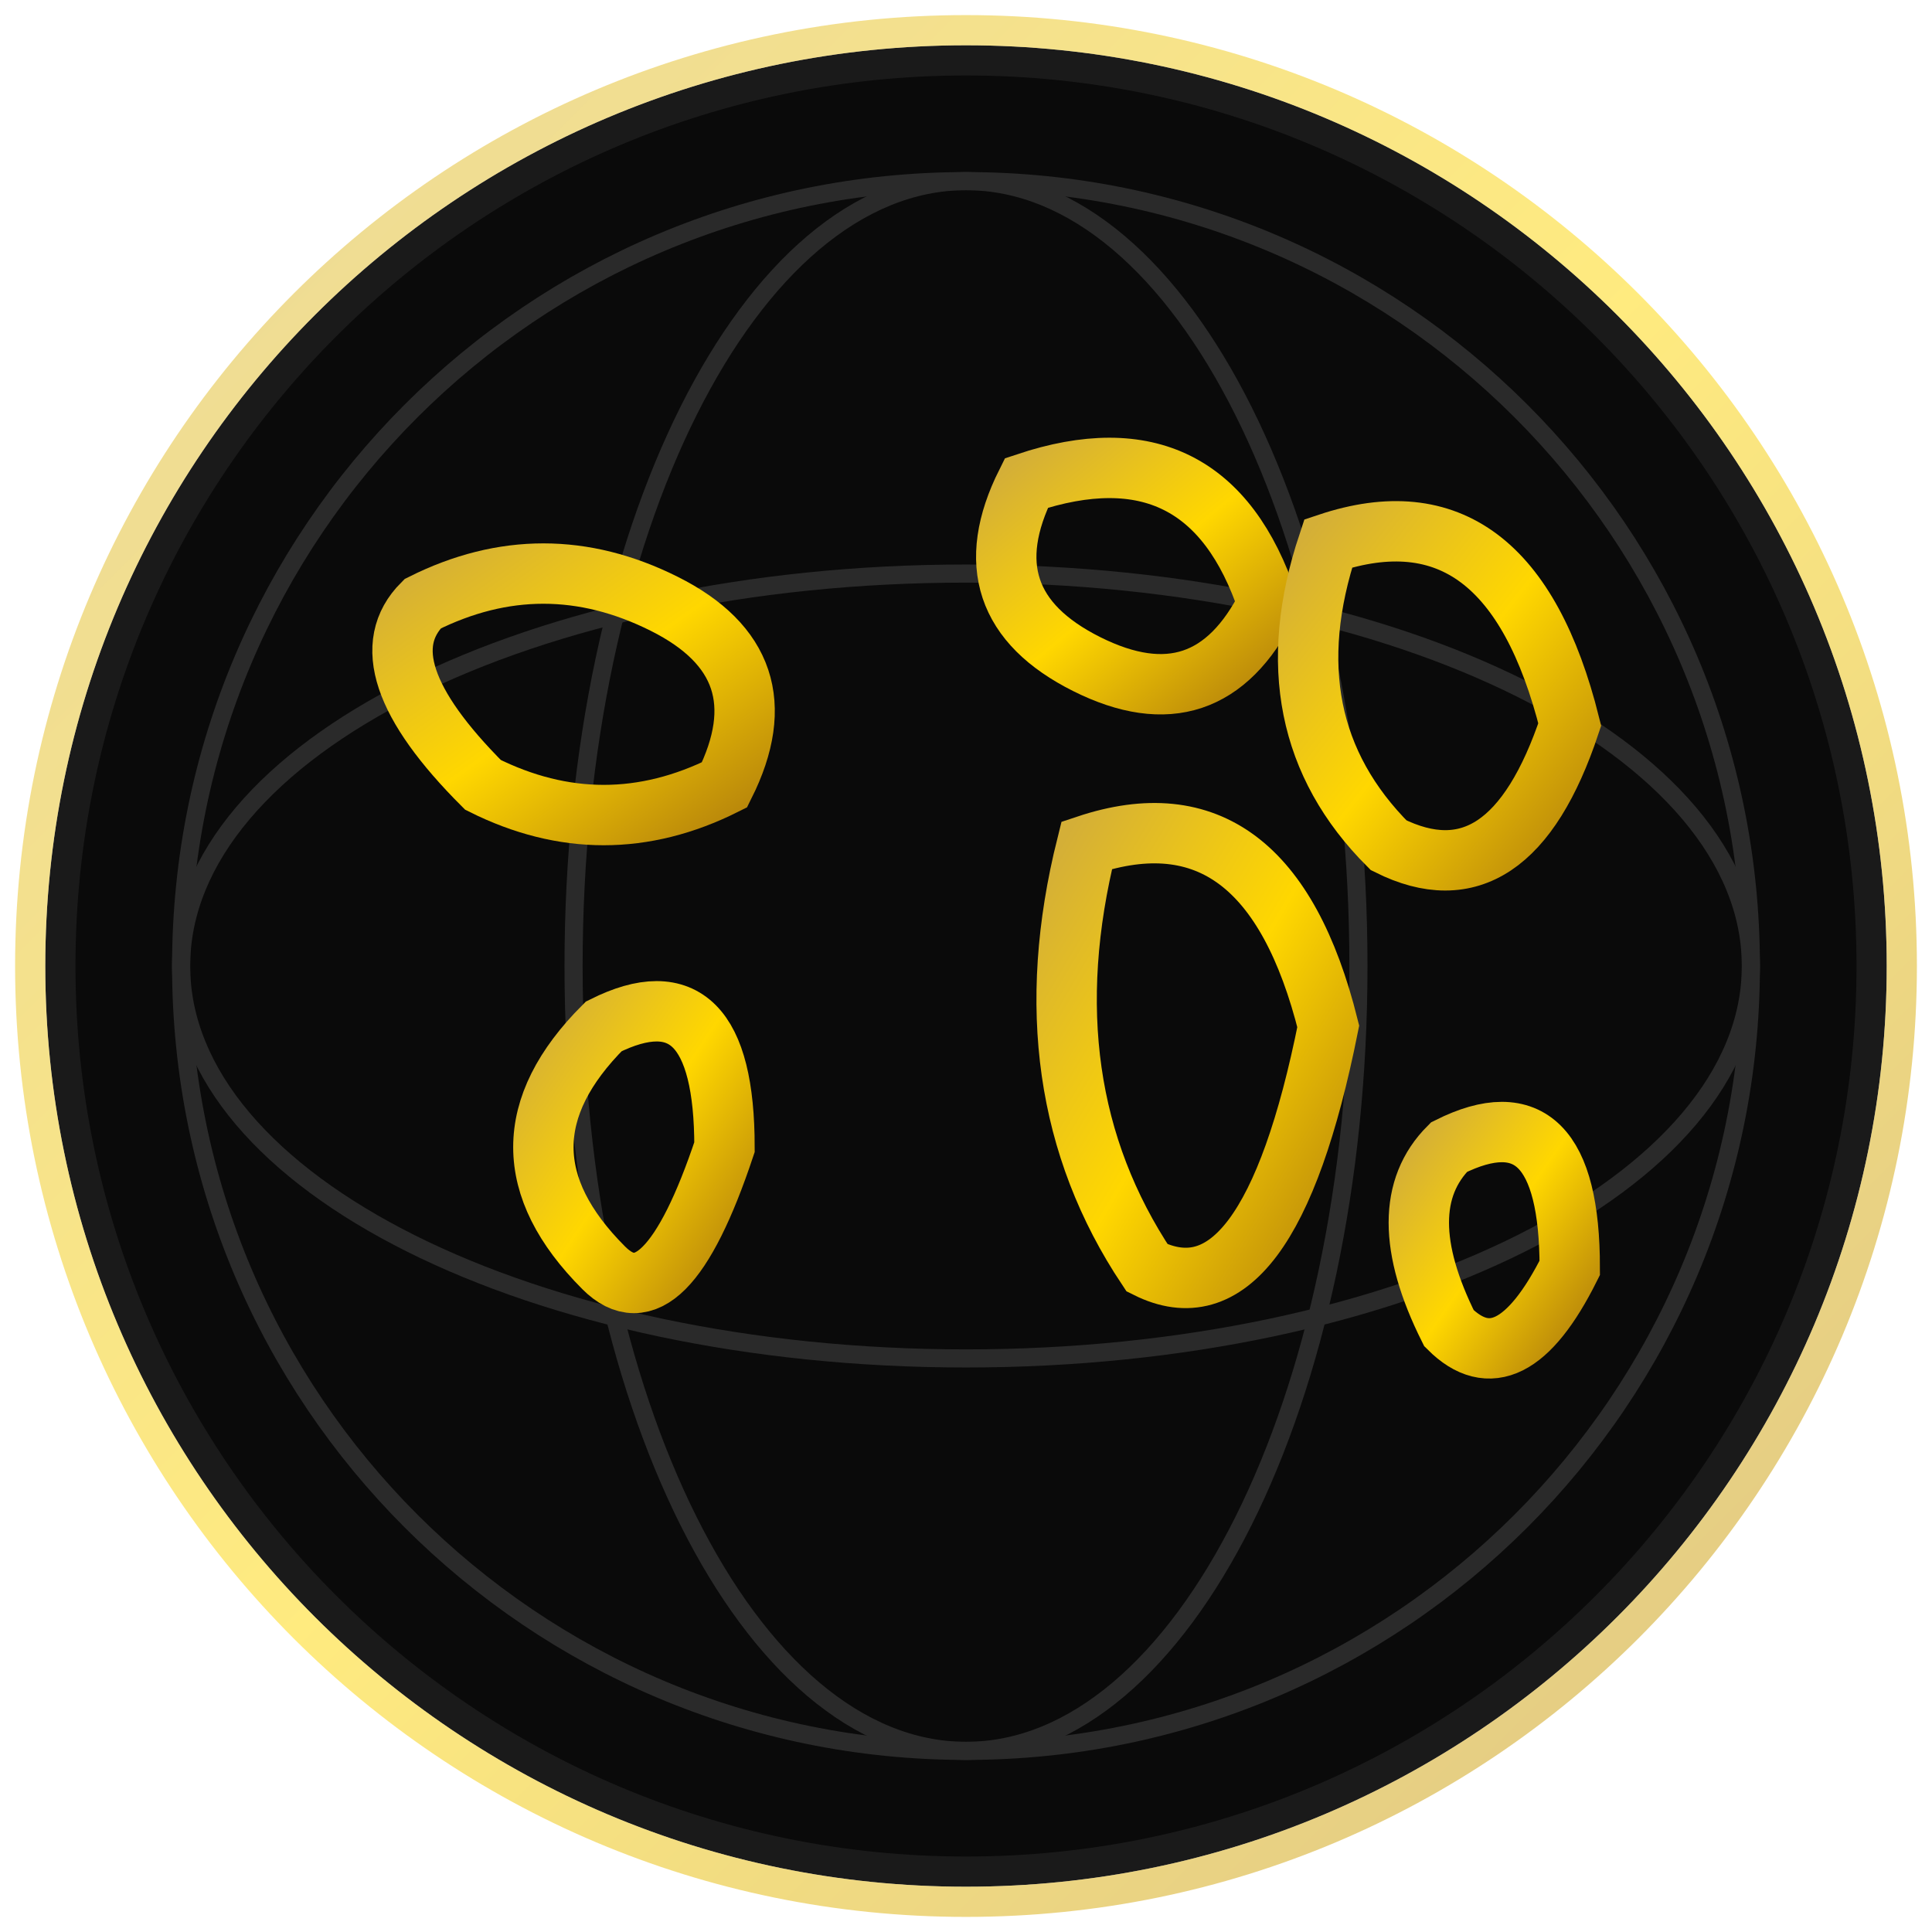
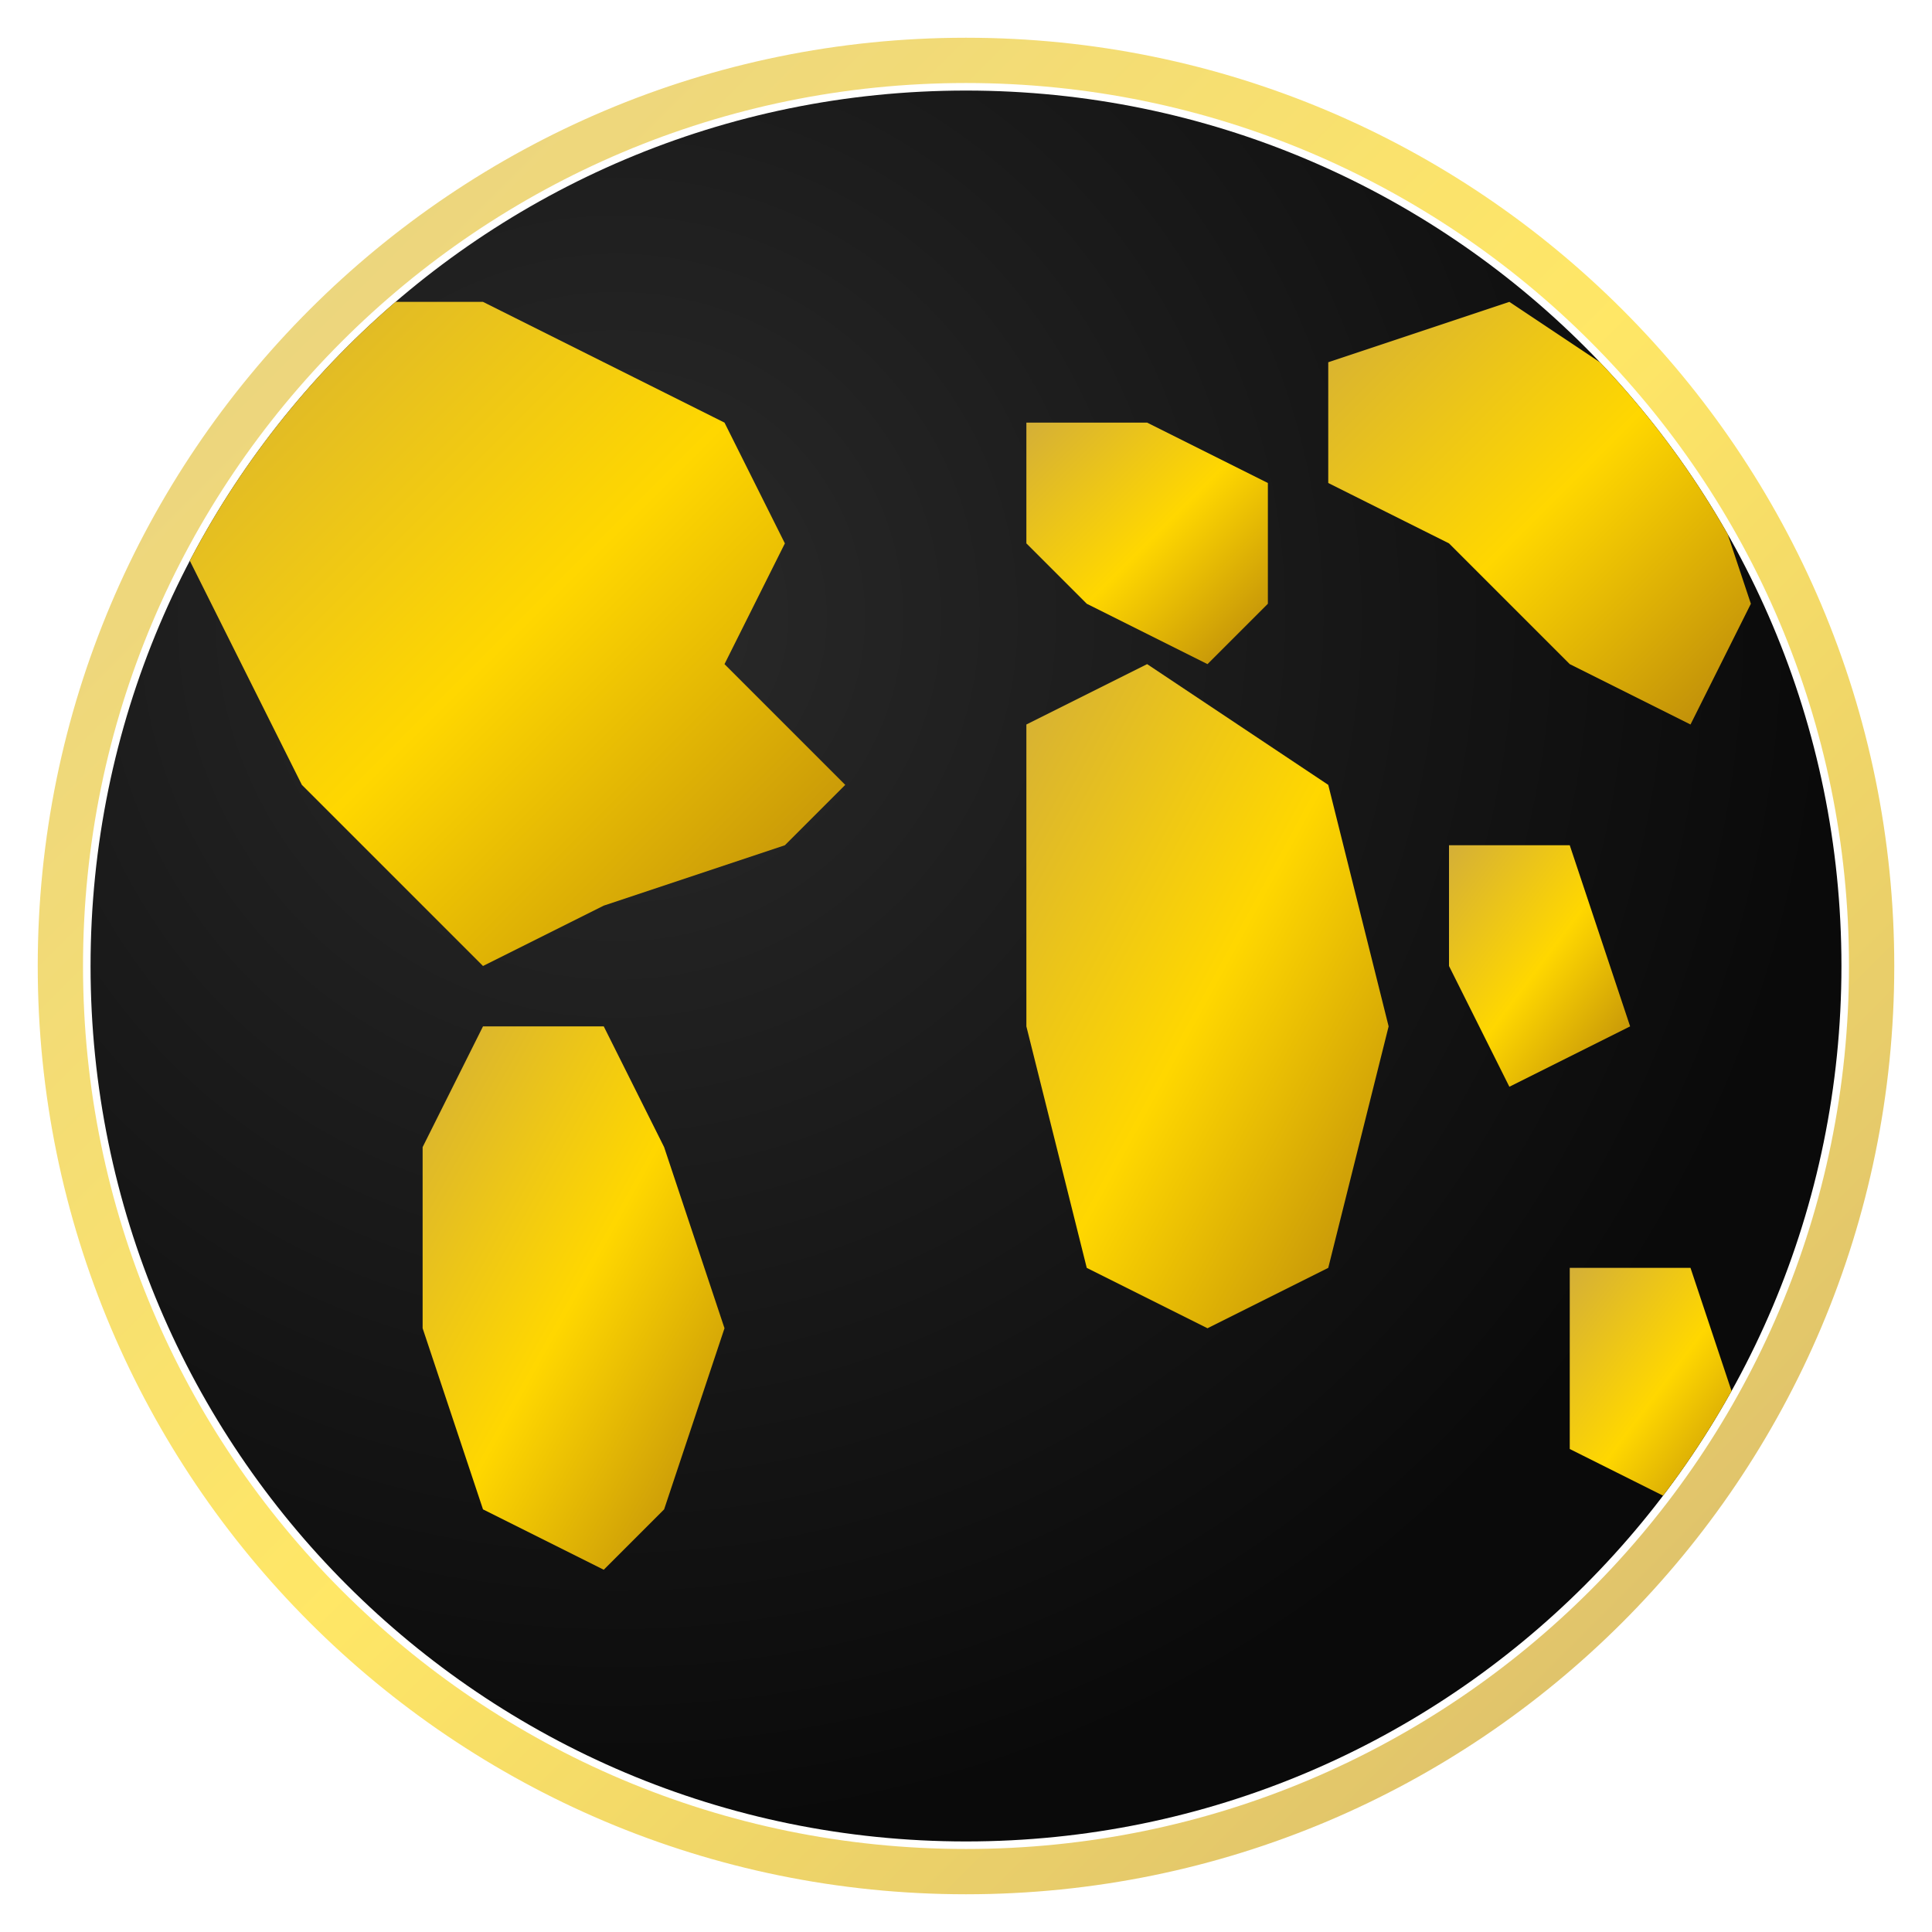
<svg xmlns="http://www.w3.org/2000/svg" viewBox="0 0 32 32">
  <defs>
    <linearGradient id="gold" x1="0%" y1="0%" x2="100%" y2="100%">
      <stop offset="0%" style="stop-color:#D4AF37" />
      <stop offset="50%" style="stop-color:#FFD700" />
      <stop offset="100%" style="stop-color:#B8860B" />
    </linearGradient>
+     <radialGradient id="bg" cx="30%" cy="30%" r="70%">
+       <stop offset="0%" style="stop-color:#2a2a2a" />
+       <stop offset="100%" style="stop-color:#0a0a0a" />
+     </radialGradient>
+     <clipPath id="clip">
+       <circle cx="16" cy="16" r="14.5" />
+     </clipPath>
  </defs>
-   <circle cx="16" cy="16" r="15" fill="#0a0a0a" stroke="#1a1a1a" stroke-width="0.5" />
-   <g stroke="#2a2a2a" stroke-width="0.3" fill="none">
-     <ellipse cx="16" cy="16" rx="13" ry="13" />
-     <ellipse cx="16" cy="16" rx="13" ry="6.5" />
-     <ellipse cx="16" cy="16" rx="6.5" ry="13" />
+   <circle cx="16" cy="16" r="14.5" fill="url(#bg)" />
+   <g clip-path="url(#clip)" fill="url(#gold)">
+     <path d="M3 7 L4 6 L6 5 L8 5 L10 6 L12 7 L13 9 L12 11 L14 13 L13 14 L10 15 L8 16 L7 15 L5 13 L4 11 L3 9 L3 7Z" />
+     <path d="M8 17 L10 17 L11 19 L12 22 L11 25 L10 26 L8 25 L7 22 L7 19 L8 17Z" />
+     <path d="M17 7 L19 7 L21 8 L21 10 L20 11 L18 10 L17 9 L17 7Z" />
+     <path d="M17 12 L19 11 L22 13 L23 17 L22 21 L20 22 L18 21 L17 17 L17 14 L17 12Z" />
+     <path d="M22 6 L25 5 L28 7 L29 10 L28 12 L26 11 L24 9 L22 8 L22 6Z" />
+     <path d="M24 14 L26 14 L27 17 L25 18 L24 16 L24 14Z" />
+     <path d="M26 21 L28 21 L29 24 L28 25 L26 24 L26 21Z" />
  </g>
-   <path d="M7 10 Q9 9 11 10 Q13 11 12 13 Q10 14 8 13 Q6 11 7 10Z" fill="none" stroke="url(#gold)" stroke-width="1" />
-   <path d="M10 17 Q12 16 12 19 Q11 22 10 21 Q8 19 10 17Z" fill="none" stroke="url(#gold)" stroke-width="1" />
-   <path d="M17 8 Q20 7 21 10 Q20 12 18 11 Q16 10 17 8Z" fill="none" stroke="url(#gold)" stroke-width="1" />
-   <path d="M18 14 Q21 13 22 17 Q21 22 19 21 Q17 18 18 14Z" fill="none" stroke="url(#gold)" stroke-width="1" />
-   <path d="M22 9 Q25 8 26 12 Q25 15 23 14 Q21 12 22 9Z" fill="none" stroke="url(#gold)" stroke-width="1" />
-   <path d="M24 19 Q26 18 26 21 Q25 23 24 22 Q23 20 24 19Z" fill="none" stroke="url(#gold)" stroke-width="1" />
-   <circle cx="16" cy="16" r="15.5" fill="none" stroke="url(#gold)" stroke-width="0.5" opacity="0.5" />
+   <circle cx="16" cy="16" r="15" fill="none" stroke="url(#gold)" stroke-width="0.75" opacity="0.6" />
</svg>
